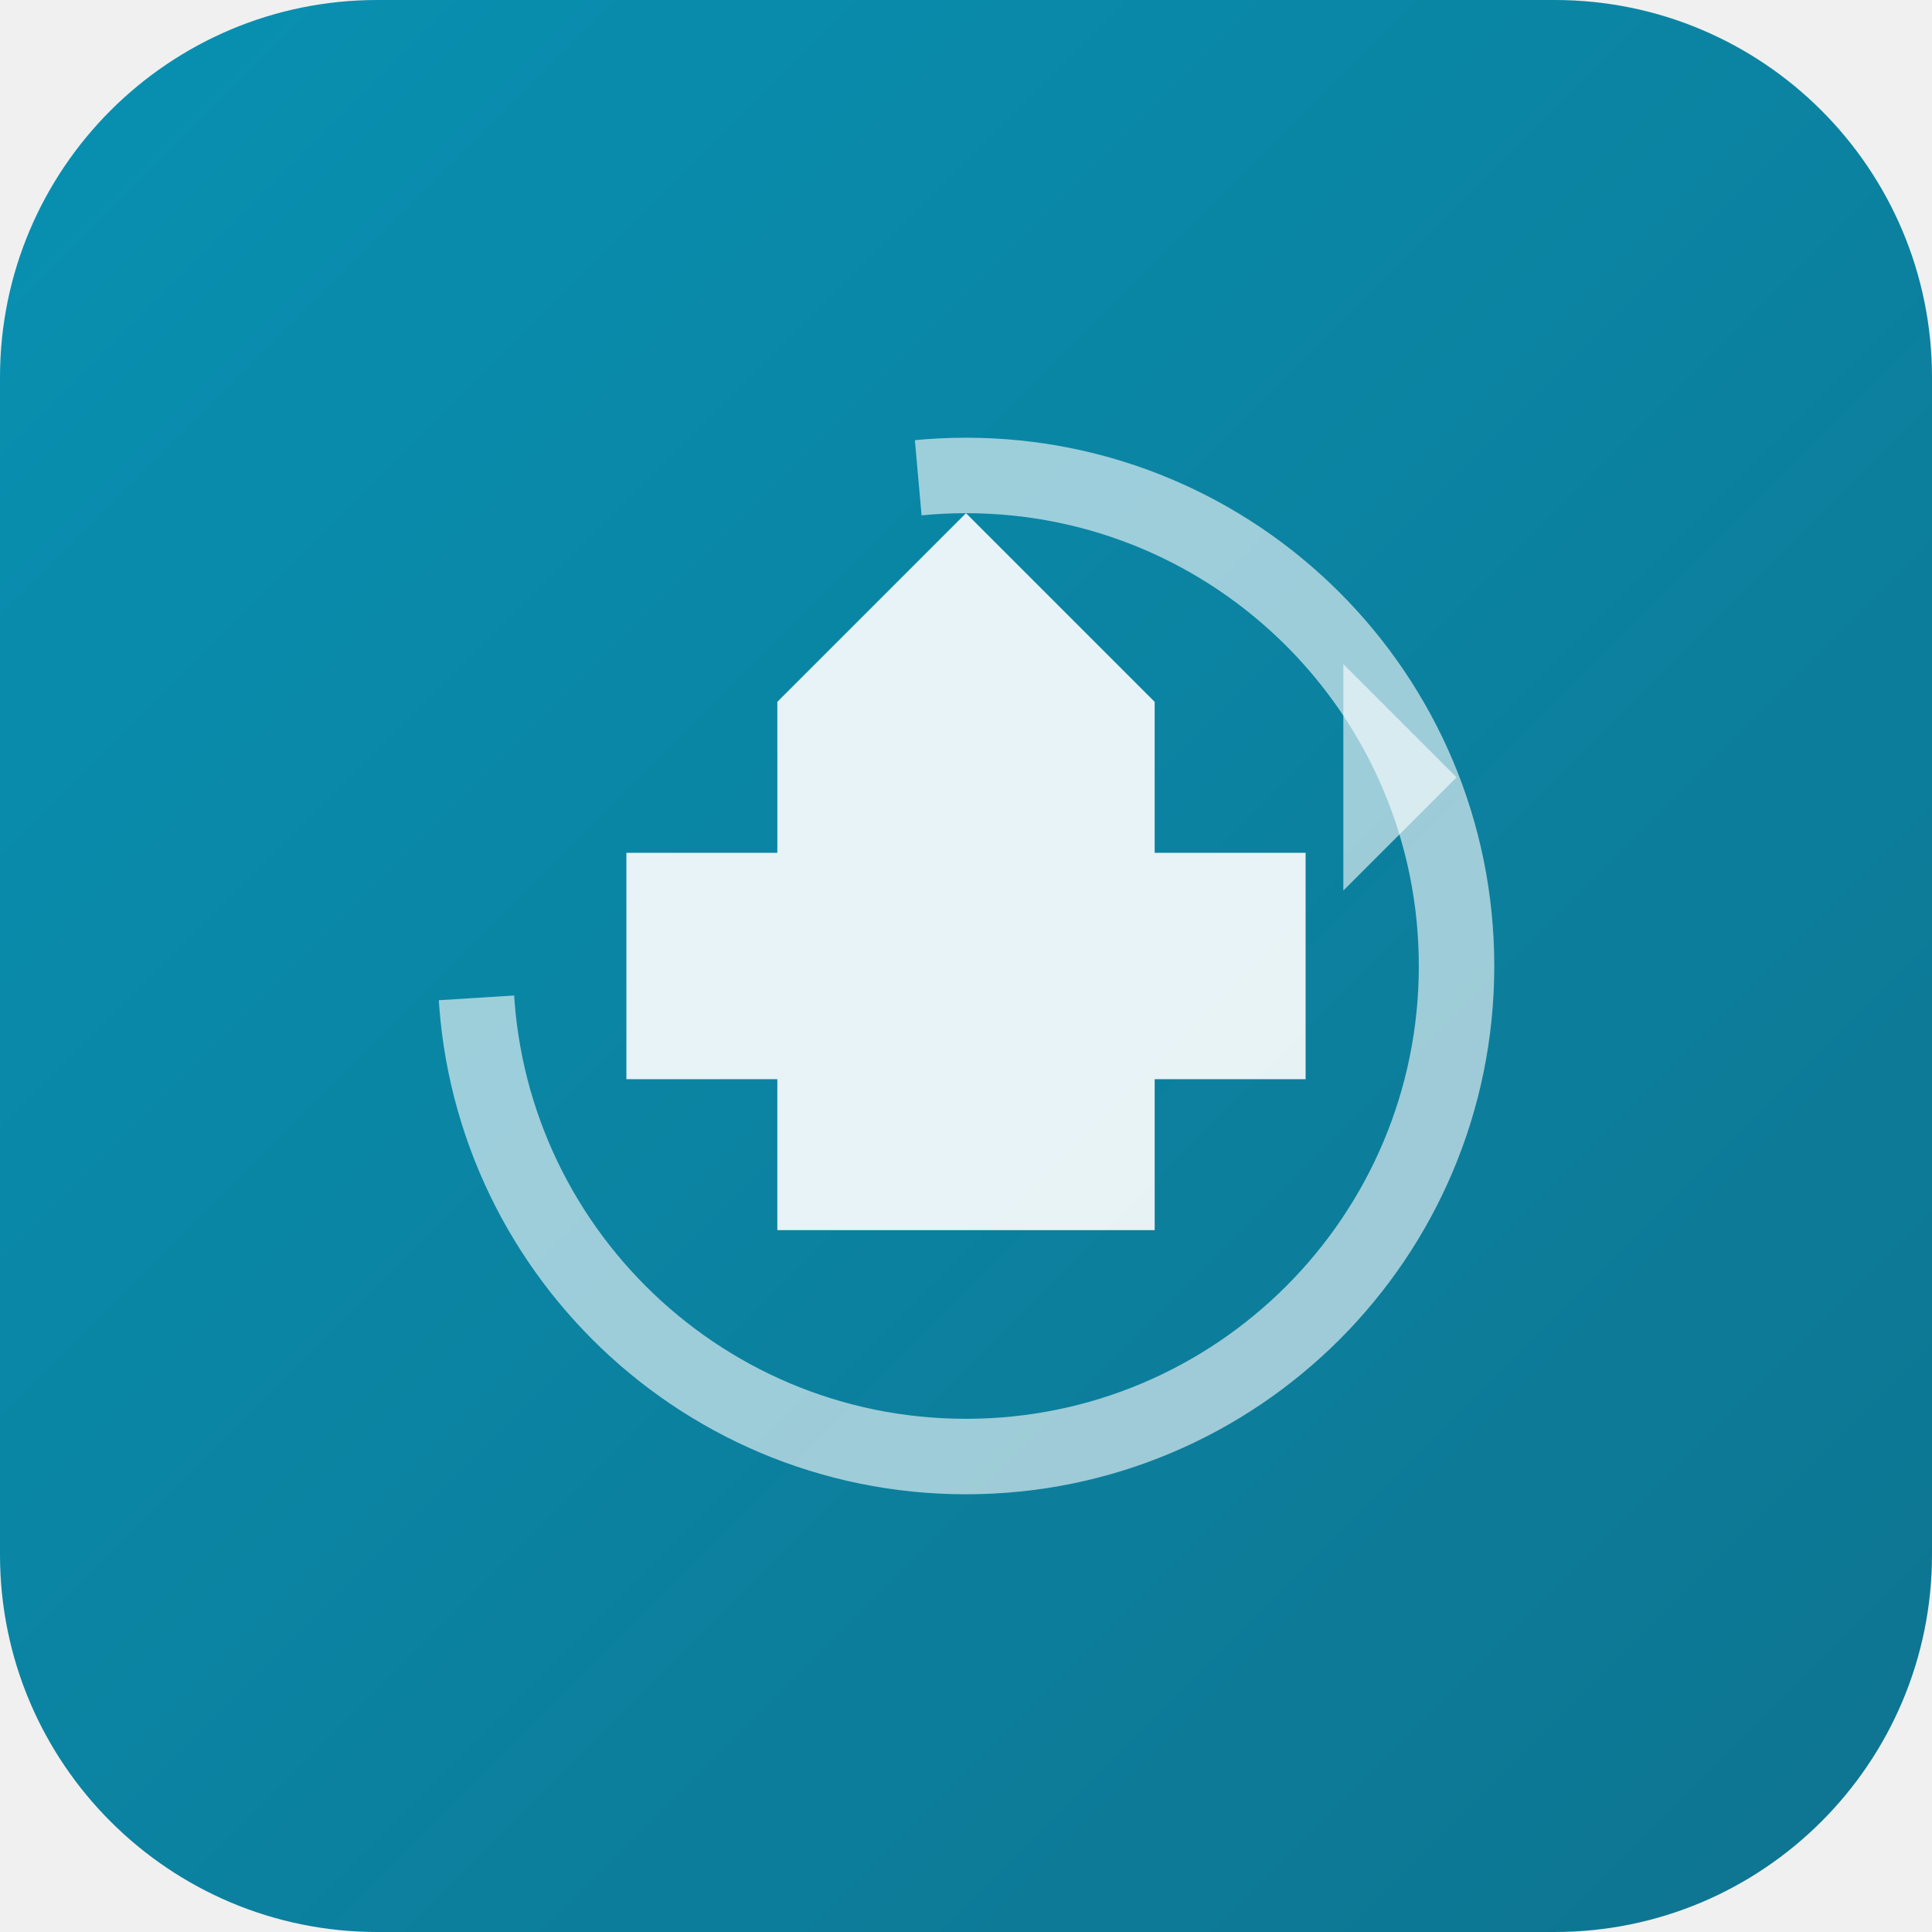
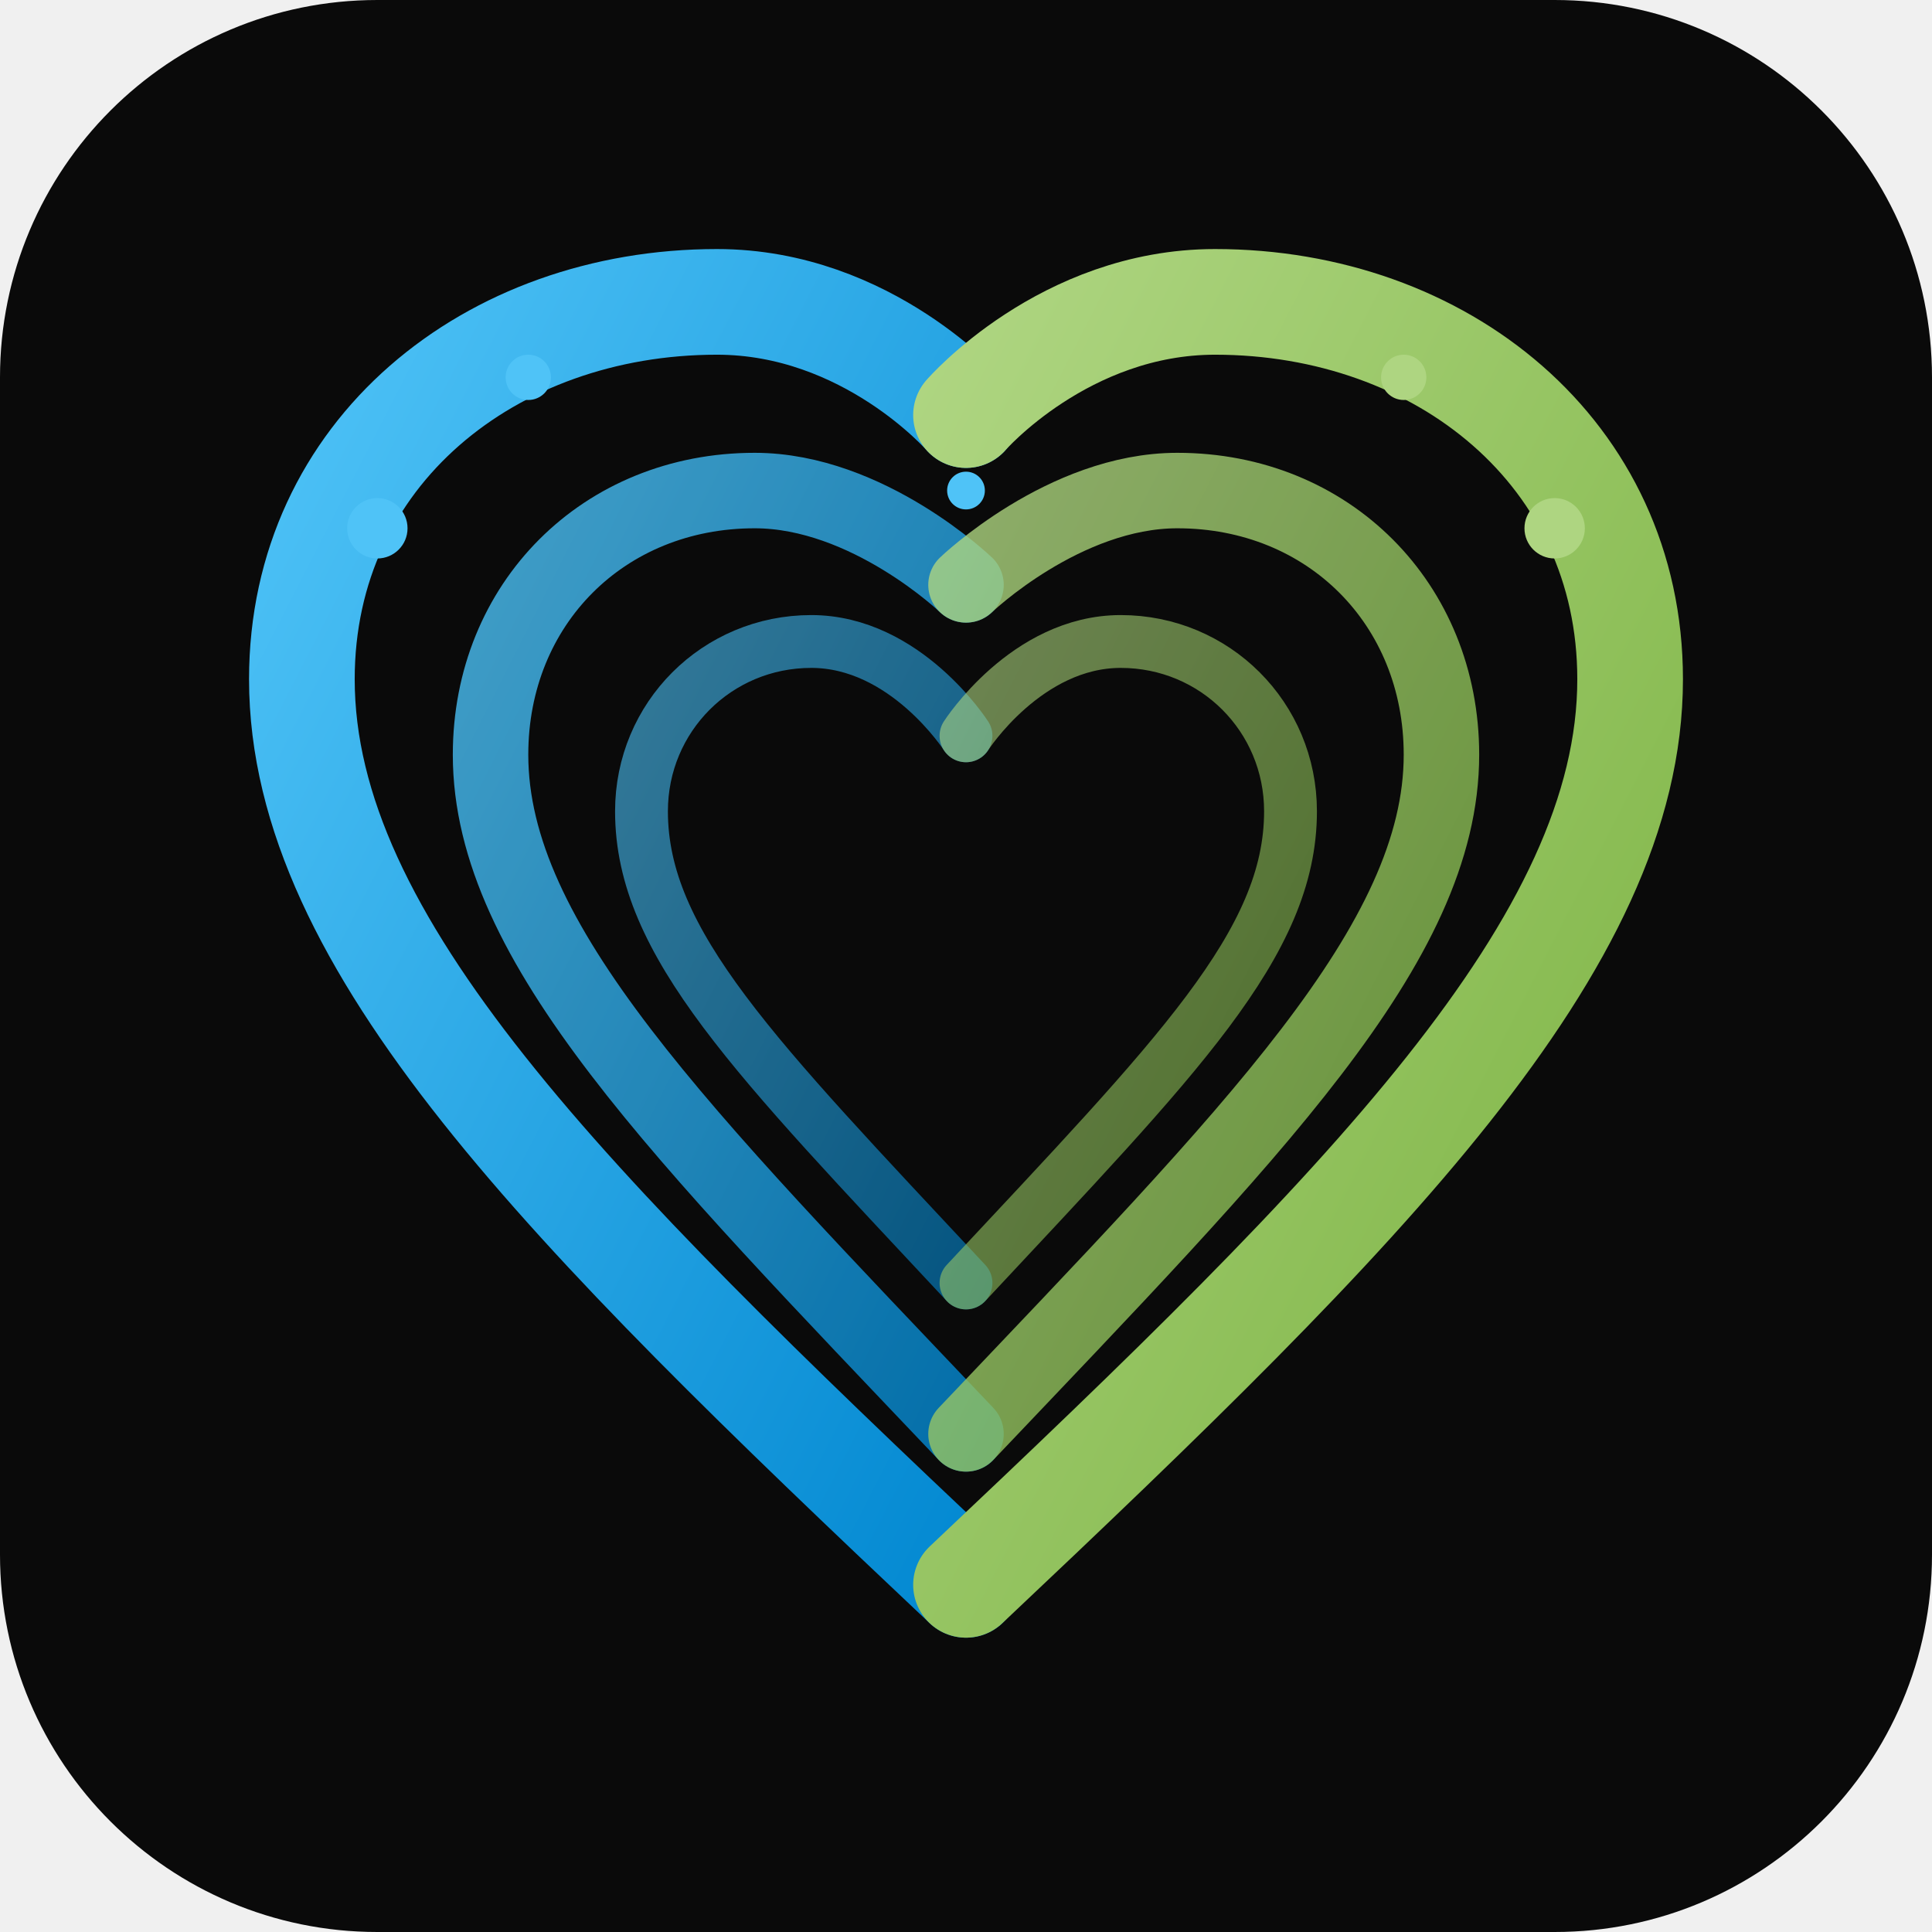
<svg xmlns="http://www.w3.org/2000/svg" viewBox="0 0 512 512">
  <defs>
-     <linearGradient id="gradient" x1="0%" y1="0%" x2="100%" y2="100%">
-       <stop offset="0%" style="stop-color:#0891b2;stop-opacity:1" />
-       <stop offset="100%" style="stop-color:#0e7490;stop-opacity:1" />
+     <linearGradient id="blueGradient" x1="0%" y1="0%" x2="100%" y2="100%">
+       <stop offset="0%" style="stop-color:#4FC3F7;stop-opacity:1" />
+       <stop offset="100%" style="stop-color:#0288D1;stop-opacity:1" />
+     </linearGradient>
+     <linearGradient id="greenGradient" x1="0%" y1="0%" x2="100%" y2="100%">
+       <stop offset="0%" style="stop-color:#AED581;stop-opacity:1" />
+       <stop offset="100%" style="stop-color:#7CB342;stop-opacity:1" />
    </linearGradient>
  </defs>
-   <rect width="512" height="512" rx="100" fill="url(#gradient)" />
-   <g transform="translate(256, 256)">
-     <path d="M0 -120 L50 -70 L50 -30 L90 -30 L90 30 L50 30 L50 70 L-50 70 L-50 30 L-90 30 L-90 -30 L-50 -30 L-50 -70 Z" fill="white" opacity="0.9" />
-     <circle cx="0" cy="0" r="130" fill="none" stroke="white" stroke-width="20" stroke-dasharray="400 200" opacity="0.6" />
-     <polygon points="100,-80 130,-50 100,-20" fill="white" opacity="0.6" />
-   </g>
+   <rect width="512" height="512" rx="100" fill="#0a0a0a" />
+   <path d="M256 420 C150 320 80 250 80 180 C80 120 130 80 190 80 C230 80 256 110 256 110" fill="none" stroke="url(#blueGradient)" stroke-width="28" stroke-linecap="round" />
+   <path d="M256 380 C180 300 130 250 130 200 C130 160 160 130 200 130 C230 130 256 155 256 155" fill="none" stroke="url(#blueGradient)" stroke-width="20" stroke-linecap="round" opacity="0.8" />
+   <path d="M256 340 C200 280 170 250 170 215 C170 190 190 170 215 170 C240 170 256 195 256 195" fill="none" stroke="url(#blueGradient)" stroke-width="14" stroke-linecap="round" opacity="0.6" />
+   <path d="M256 420 C362 320 432 250 432 180 C432 120 382 80 322 80 C282 80 256 110 256 110" fill="none" stroke="url(#greenGradient)" stroke-width="28" stroke-linecap="round" />
+   <path d="M256 380 C332 300 382 250 382 200 C382 160 352 130 312 130 C282 130 256 155 256 155" fill="none" stroke="url(#greenGradient)" stroke-width="20" stroke-linecap="round" opacity="0.8" />
+   <path d="M256 340 C312 280 342 250 342 215 C342 190 322 170 297 170 C272 170 256 195 256 195" fill="none" stroke="url(#greenGradient)" stroke-width="14" stroke-linecap="round" opacity="0.6" />
+   <circle cx="100" cy="140" r="8" fill="#4FC3F7" />
+   <circle cx="140" cy="100" r="6" fill="#4FC3F7" />
+   <circle cx="412" cy="140" r="8" fill="#AED581" />
+   <circle cx="372" cy="100" r="6" fill="#AED581" />
+   <circle cx="256" cy="130" r="5" fill="#4FC3F7" />
</svg>
